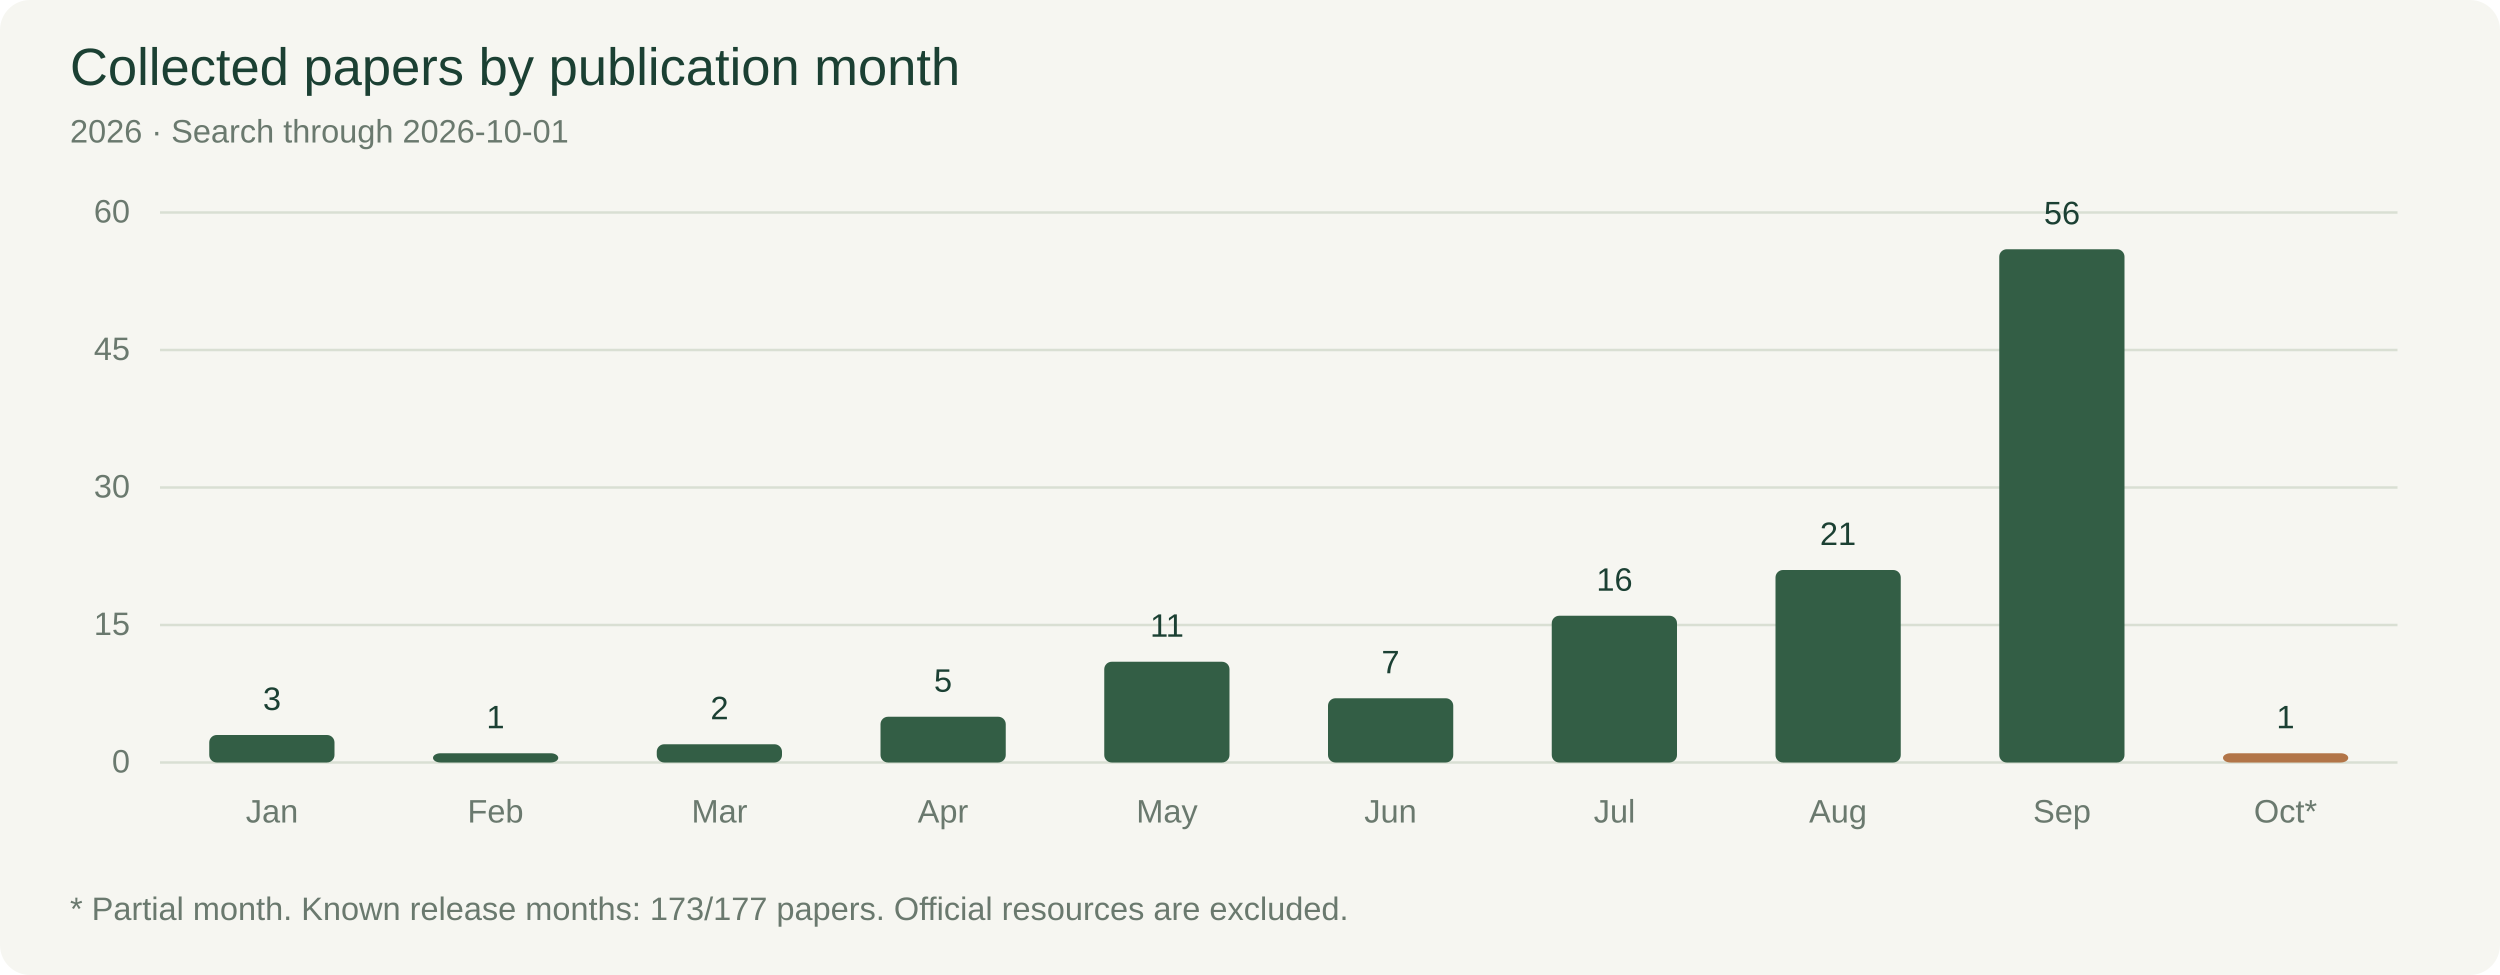
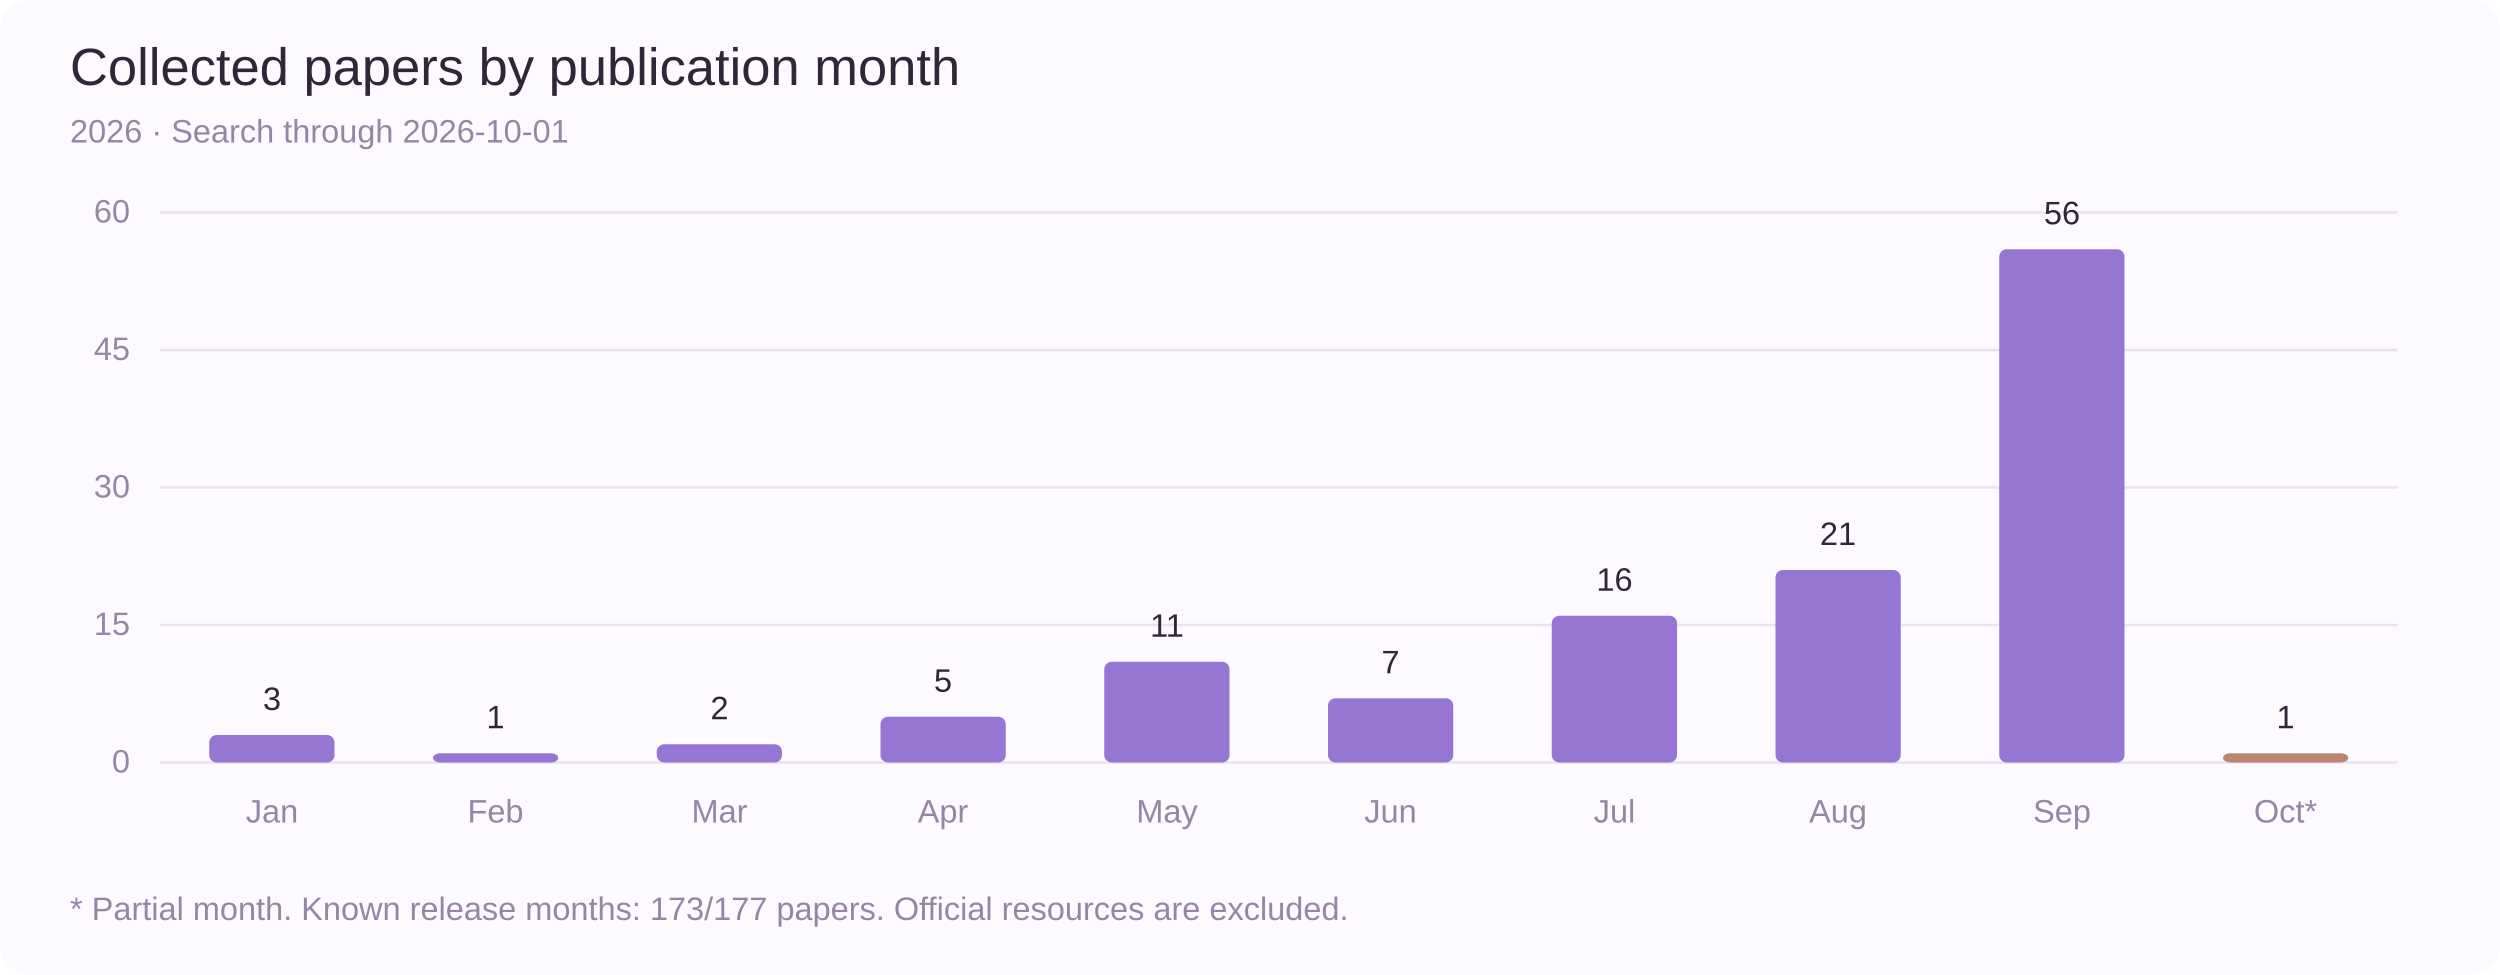
<svg xmlns="http://www.w3.org/2000/svg" width="1000" height="390" viewBox="0 0 1000 390" role="img" aria-labelledby="title desc">
-   <rect width="1000" height="390" rx="12" fill="#f6f6f1" />
-   <g font-family="Arial,sans-serif" font-size="13" fill="#1b4033">
+   <rect width="1000" height="390" rx="12" fill="#fcfaff" />
+   <g font-family="Arial,sans-serif" font-size="13" fill="#302638">
    <text x="28" y="34" font-size="21">Collected papers by publication month</text>
-     <text x="28" y="57" fill="#6a796e">2026 · Search through 2026-10-01</text>
-     <path d="M64 305.0h895" stroke="#d9dfd3" />
-     <text x="52" y="309.0" text-anchor="end" fill="#6a796e">0</text>
-     <path d="M64 250.0h895" stroke="#d9dfd3" />
-     <text x="52" y="254.0" text-anchor="end" fill="#6a796e">15</text>
-     <path d="M64 195.0h895" stroke="#d9dfd3" />
-     <text x="52" y="199.0" text-anchor="end" fill="#6a796e">30</text>
-     <path d="M64 140.0h895" stroke="#d9dfd3" />
-     <text x="52" y="144.0" text-anchor="end" fill="#6a796e">45</text>
-     <path d="M64 85.0h895" stroke="#d9dfd3" />
-     <text x="52" y="89.0" text-anchor="end" fill="#6a796e">60</text>
-     <rect x="83.7" y="294.0" width="50.1" height="11.0" rx="3" fill="#335e45" />
+     <text x="28" y="57" fill="#9785a6">2026 · Search through 2026-10-01</text>
+     <path d="M64 305.0h895" stroke="#eae2f2" />
+     <text x="52" y="309.0" text-anchor="end" fill="#9785a6">0</text>
+     <path d="M64 250.0h895" stroke="#eae2f2" />
+     <text x="52" y="254.0" text-anchor="end" fill="#9785a6">15</text>
+     <path d="M64 195.0h895" stroke="#eae2f2" />
+     <text x="52" y="199.0" text-anchor="end" fill="#9785a6">30</text>
+     <path d="M64 140.0h895" stroke="#eae2f2" />
+     <text x="52" y="144.0" text-anchor="end" fill="#9785a6">45</text>
+     <path d="M64 85.0h895" stroke="#eae2f2" />
+     <text x="52" y="89.0" text-anchor="end" fill="#9785a6">60</text>
+     <rect x="83.7" y="294.0" width="50.1" height="11.0" rx="3" fill="#9775d2" />
    <text x="108.8" y="284.0" text-anchor="middle">3</text>
-     <text x="108.8" y="329" text-anchor="middle" fill="#6a796e">Jan</text>
-     <rect x="173.2" y="301.3" width="50.1" height="3.7" rx="3" fill="#335e45" />
+     <text x="108.8" y="329" text-anchor="middle" fill="#9785a6">Jan</text>
+     <rect x="173.2" y="301.3" width="50.1" height="3.7" rx="3" fill="#9775d2" />
    <text x="198.2" y="291.3" text-anchor="middle">1</text>
-     <text x="198.2" y="329" text-anchor="middle" fill="#6a796e">Feb</text>
-     <rect x="262.7" y="297.7" width="50.1" height="7.3" rx="3" fill="#335e45" />
+     <text x="198.2" y="329" text-anchor="middle" fill="#9785a6">Feb</text>
+     <rect x="262.7" y="297.7" width="50.1" height="7.3" rx="3" fill="#9775d2" />
    <text x="287.8" y="287.7" text-anchor="middle">2</text>
-     <text x="287.8" y="329" text-anchor="middle" fill="#6a796e">Mar</text>
-     <rect x="352.2" y="286.7" width="50.1" height="18.3" rx="3" fill="#335e45" />
+     <text x="287.8" y="329" text-anchor="middle" fill="#9785a6">Mar</text>
+     <rect x="352.2" y="286.7" width="50.1" height="18.3" rx="3" fill="#9775d2" />
    <text x="377.2" y="276.7" text-anchor="middle">5</text>
-     <text x="377.2" y="329" text-anchor="middle" fill="#6a796e">Apr</text>
-     <rect x="441.7" y="264.7" width="50.1" height="40.3" rx="3" fill="#335e45" />
+     <text x="377.2" y="329" text-anchor="middle" fill="#9785a6">Apr</text>
+     <rect x="441.7" y="264.7" width="50.1" height="40.3" rx="3" fill="#9775d2" />
    <text x="466.8" y="254.7" text-anchor="middle">11</text>
-     <text x="466.8" y="329" text-anchor="middle" fill="#6a796e">May</text>
-     <rect x="531.2" y="279.3" width="50.1" height="25.7" rx="3" fill="#335e45" />
+     <text x="466.8" y="329" text-anchor="middle" fill="#9785a6">May</text>
+     <rect x="531.2" y="279.3" width="50.1" height="25.7" rx="3" fill="#9775d2" />
    <text x="556.2" y="269.3" text-anchor="middle">7</text>
-     <text x="556.2" y="329" text-anchor="middle" fill="#6a796e">Jun</text>
-     <rect x="620.7" y="246.3" width="50.1" height="58.7" rx="3" fill="#335e45" />
+     <text x="556.2" y="329" text-anchor="middle" fill="#9785a6">Jun</text>
+     <rect x="620.7" y="246.3" width="50.1" height="58.7" rx="3" fill="#9775d2" />
    <text x="645.8" y="236.3" text-anchor="middle">16</text>
-     <text x="645.8" y="329" text-anchor="middle" fill="#6a796e">Jul</text>
-     <rect x="710.2" y="228.0" width="50.1" height="77.0" rx="3" fill="#335e45" />
+     <text x="645.8" y="329" text-anchor="middle" fill="#9785a6">Jul</text>
+     <rect x="710.2" y="228.0" width="50.1" height="77.0" rx="3" fill="#9775d2" />
    <text x="735.2" y="218.0" text-anchor="middle">21</text>
-     <text x="735.2" y="329" text-anchor="middle" fill="#6a796e">Aug</text>
-     <rect x="799.7" y="99.7" width="50.1" height="205.3" rx="3" fill="#335e45" />
+     <text x="735.2" y="329" text-anchor="middle" fill="#9785a6">Aug</text>
+     <rect x="799.7" y="99.7" width="50.1" height="205.3" rx="3" fill="#9775d2" />
    <text x="824.8" y="89.7" text-anchor="middle">56</text>
-     <text x="824.8" y="329" text-anchor="middle" fill="#6a796e">Sep</text>
-     <rect x="889.2" y="301.3" width="50.1" height="3.7" rx="3" fill="#b27548" />
+     <text x="824.8" y="329" text-anchor="middle" fill="#9785a6">Sep</text>
+     <rect x="889.2" y="301.3" width="50.1" height="3.7" rx="3" fill="#ba866d" />
    <text x="914.2" y="291.3" text-anchor="middle">1</text>
-     <text x="914.2" y="329" text-anchor="middle" fill="#6a796e">Oct*</text>
-     <text x="28" y="368" fill="#6a796e">* Partial month. Known release months: 173/177 papers. Official resources are excluded.</text>
+     <text x="914.2" y="329" text-anchor="middle" fill="#9785a6">Oct*</text>
+     <text x="28" y="368" fill="#9785a6">* Partial month. Known release months: 173/177 papers. Official resources are excluded.</text>
  </g>
</svg>
